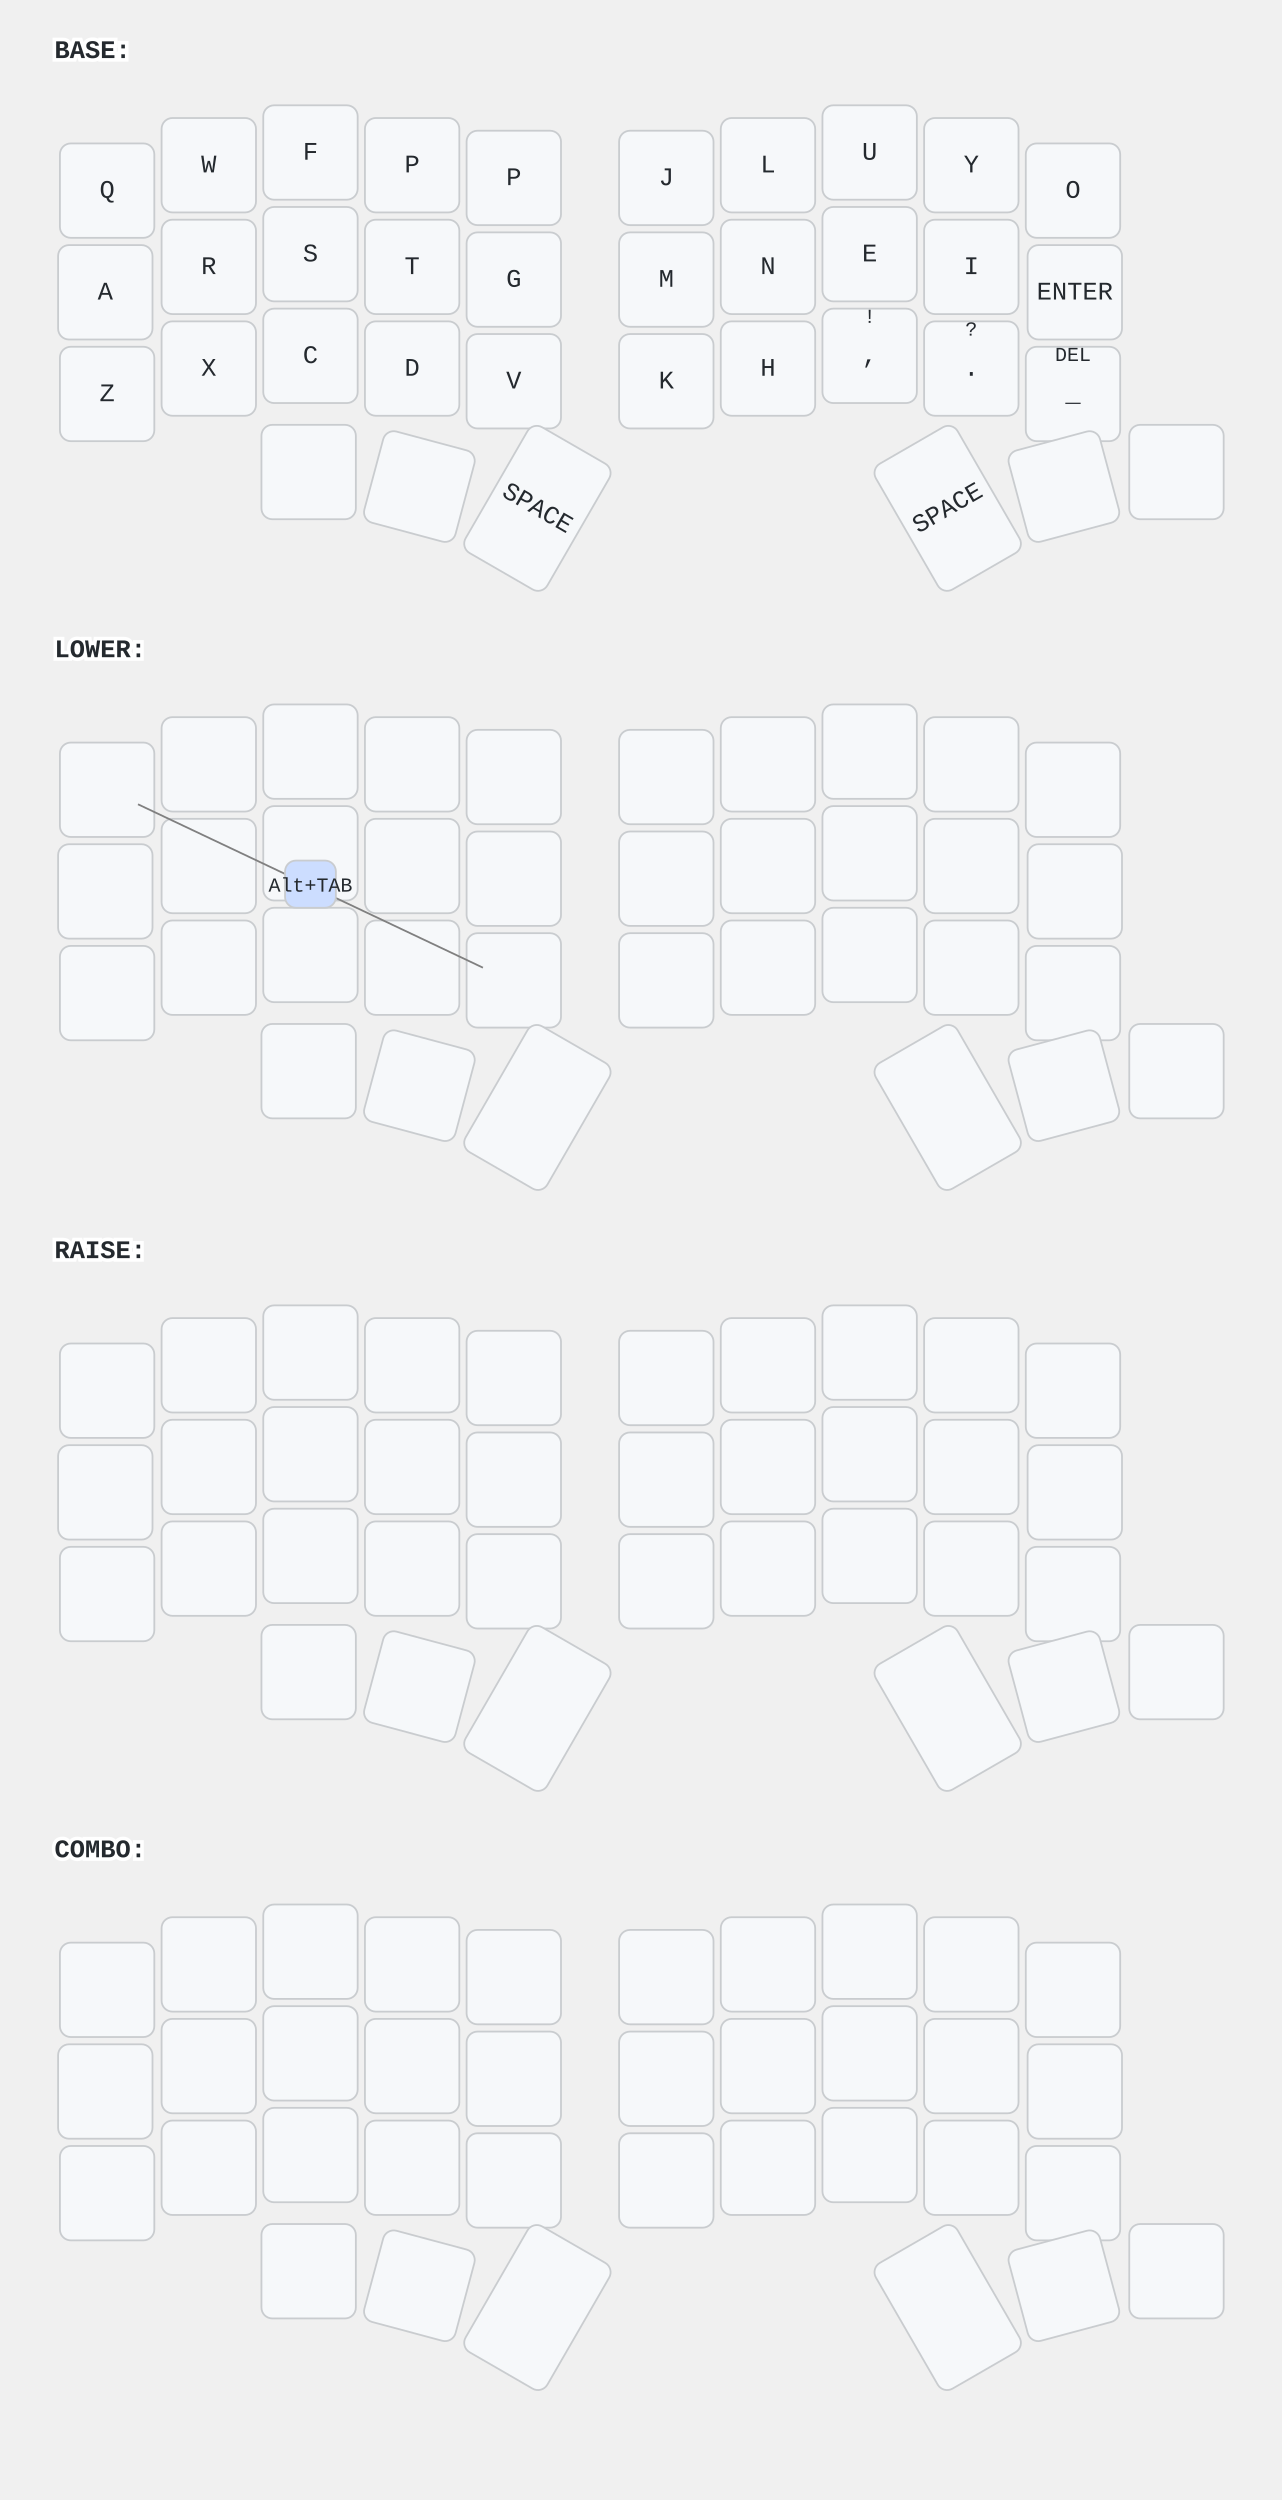
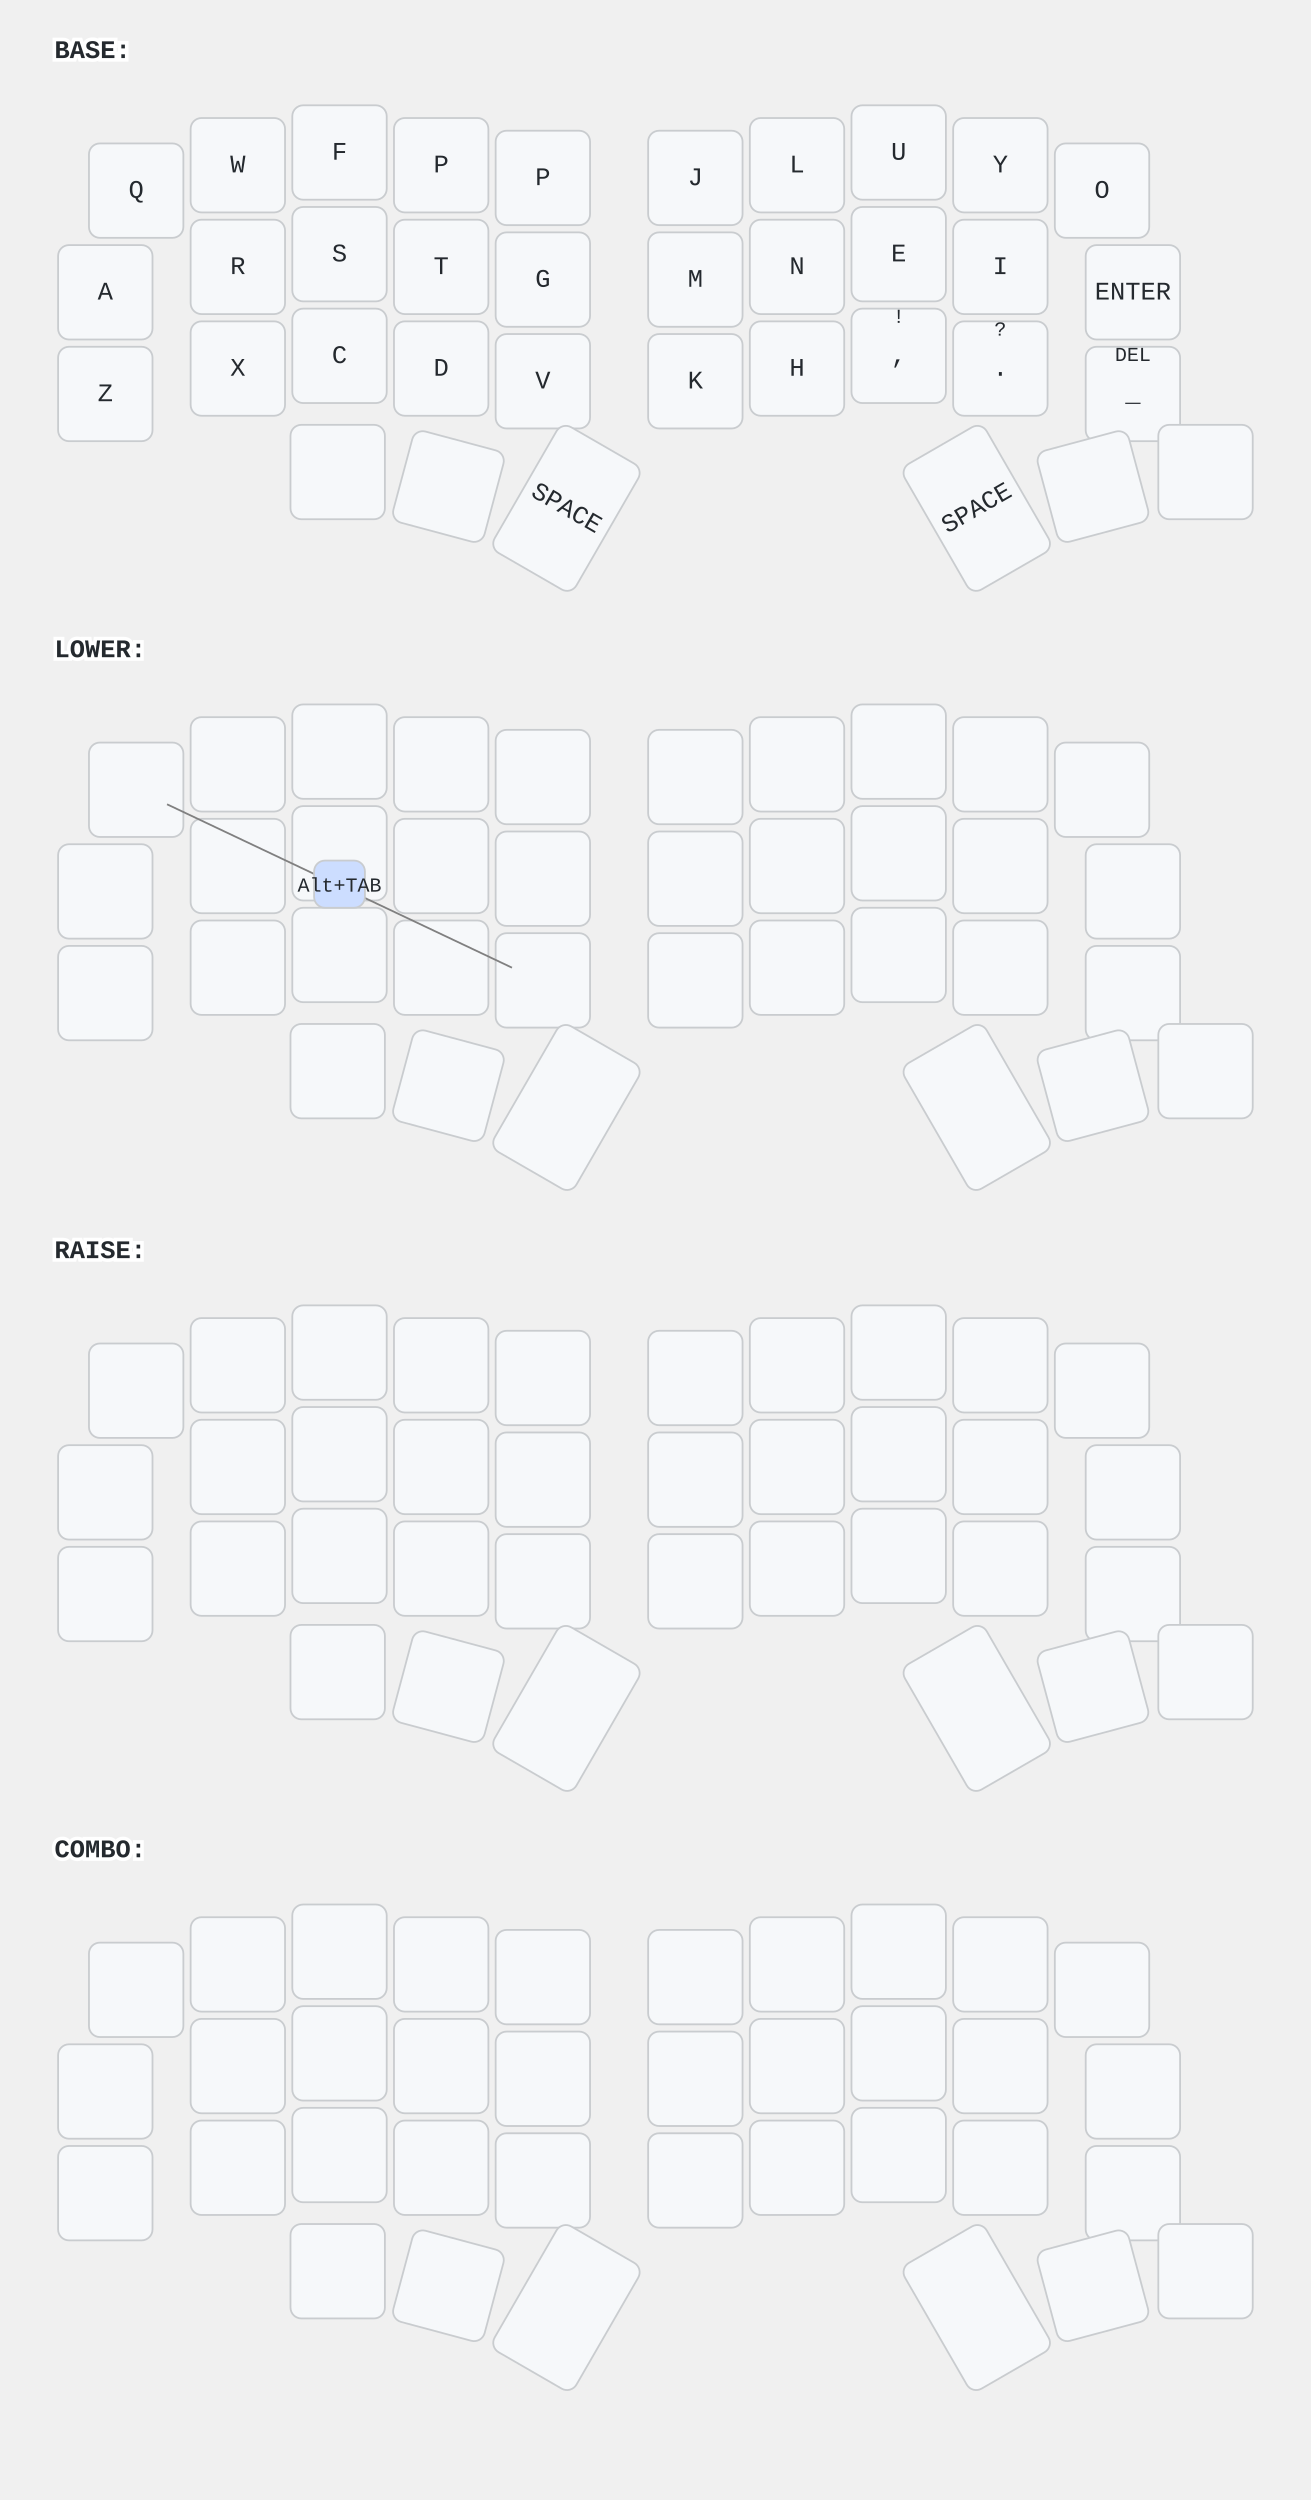
- <svg xmlns="http://www.w3.org/2000/svg" width="706" height="1377" viewBox="0 0 706 1377" class="keymap">
+ <svg xmlns="http://www.w3.org/2000/svg" width="722" height="1377" viewBox="0 0 722 1377" class="keymap">
  <style>/* inherit to force styles through use tags */
svg path {
    fill: inherit;
}

/* font and background color specifications */
svg.keymap {
    font-family: SFMono-Regular,Consolas,Liberation Mono,Menlo,monospace;
    font-size: 14px;
    font-kerning: normal;
    text-rendering: optimizeLegibility;
    fill: #24292e;
}

/* default key styling */
rect.key {
    fill: #f6f8fa;
}

rect.key, rect.combo {
    stroke: #c9cccf;
    stroke-width: 1;
}

/* default key side styling, only used is draw_key_sides is set */
rect.side {
    filter: brightness(90%);
}

/* color accent for combo boxes */
rect.combo, rect.combo-separate {
    fill: #cdf;
}

/* color accent for held keys */
rect.held, rect.combo.held {
    fill: #fdd;
}

/* color accent for ghost (optional) keys */
rect.ghost, rect.combo.ghost {
    stroke-dasharray: 4, 4;
    stroke-width: 2;
}

text {
    text-anchor: middle;
    dominant-baseline: middle;
}

/* styling for layer labels */
text.label {
    font-weight: bold;
    text-anchor: start;
    stroke: white;
    stroke-width: 4;
    paint-order: stroke;
}

/* styling for optional footer */
text.footer {
    text-anchor: end;
    dominant-baseline: auto;
    stroke: white;
    stroke-width: 4;
    paint-order: stroke;
}

/* styling for combo tap, and key non-tap label text */
text.combo, text.hold, text.shifted, text.left, text.right {
    font-size: 11px;
}

text.hold {
    text-anchor: middle;
    dominant-baseline: auto;
}

text.shifted {
    text-anchor: middle;
    dominant-baseline: hanging;
}

text.left {
    text-anchor: start;
}

text.right {
    text-anchor: end;
}

text.layer-activator {
    text-decoration: underline;
}

/* styling for hold/shifted label text in combo box */
text.combo.hold, text.combo.shifted, text.combo.left, text.combo.right {
    font-size: 8px;
}

/* lighter symbol for transparent keys */
text.trans {
    fill: #7b7e81;
}

/* styling for combo dendrons */
path.combo {
    stroke-width: 1;
    stroke: gray;
    fill: none;
}

/* Start Tabler Icons Cleanup */
/* cannot use height/width with glyphs */
.icon-tabler &gt; path {
    fill: inherit;
    stroke: inherit;
    stroke-width: 2;
}
/* hide tabler's default box */
.icon-tabler &gt; path[stroke="none"][fill="none"] {
    visibility: hidden;
}
/* End Tabler Icons Cleanup */
</style>
  <g transform="translate(30, 0)" class="layer-BASE">
    <text x="0" y="28" class="label" id="BASE">BASE:</text>
    <g transform="translate(0, 56)">
-       <g transform="translate(29, 49)" class="key keypos-0">
+       <g transform="translate(45, 49)" class="key keypos-0">
        <rect rx="6" ry="6" x="-26" y="-26" width="52" height="52" class="key" />
        <text x="0" y="0" class="key tap">Q</text>
      </g>
-       <g transform="translate(85, 35)" class="key keypos-1">
+       <g transform="translate(101, 35)" class="key keypos-1">
        <rect rx="6" ry="6" x="-26" y="-26" width="52" height="52" class="key" />
        <text x="0" y="0" class="key tap">W</text>
      </g>
-       <g transform="translate(141, 28)" class="key keypos-2">
+       <g transform="translate(157, 28)" class="key keypos-2">
        <rect rx="6" ry="6" x="-26" y="-26" width="52" height="52" class="key" />
        <text x="0" y="0" class="key tap">F</text>
      </g>
-       <g transform="translate(197, 35)" class="key keypos-3">
+       <g transform="translate(213, 35)" class="key keypos-3">
        <rect rx="6" ry="6" x="-26" y="-26" width="52" height="52" class="key" />
        <text x="0" y="0" class="key tap">P</text>
      </g>
-       <g transform="translate(253, 42)" class="key keypos-4">
+       <g transform="translate(269, 42)" class="key keypos-4">
        <rect rx="6" ry="6" x="-26" y="-26" width="52" height="52" class="key" />
        <text x="0" y="0" class="key tap">P</text>
      </g>
-       <g transform="translate(337, 42)" class="key keypos-5">
+       <g transform="translate(353, 42)" class="key keypos-5">
        <rect rx="6" ry="6" x="-26" y="-26" width="52" height="52" class="key" />
        <text x="0" y="0" class="key tap">J</text>
      </g>
-       <g transform="translate(393, 35)" class="key keypos-6">
+       <g transform="translate(409, 35)" class="key keypos-6">
        <rect rx="6" ry="6" x="-26" y="-26" width="52" height="52" class="key" />
        <text x="0" y="0" class="key tap">L</text>
      </g>
-       <g transform="translate(449, 28)" class="key keypos-7">
+       <g transform="translate(465, 28)" class="key keypos-7">
        <rect rx="6" ry="6" x="-26" y="-26" width="52" height="52" class="key" />
        <text x="0" y="0" class="key tap">U</text>
      </g>
-       <g transform="translate(505, 35)" class="key keypos-8">
+       <g transform="translate(521, 35)" class="key keypos-8">
        <rect rx="6" ry="6" x="-26" y="-26" width="52" height="52" class="key" />
        <text x="0" y="0" class="key tap">Y</text>
      </g>
-       <g transform="translate(561, 49)" class="key keypos-9">
+       <g transform="translate(577, 49)" class="key keypos-9">
        <rect rx="6" ry="6" x="-26" y="-26" width="52" height="52" class="key" />
        <text x="0" y="0" class="key tap">O</text>
      </g>
      <g transform="translate(28, 105)" class="key keypos-10">
        <rect rx="6" ry="6" x="-26" y="-26" width="52" height="52" class="key" />
        <text x="0" y="0" class="key tap">A</text>
      </g>
-       <g transform="translate(85, 91)" class="key keypos-11">
+       <g transform="translate(101, 91)" class="key keypos-11">
        <rect rx="6" ry="6" x="-26" y="-26" width="52" height="52" class="key" />
        <text x="0" y="0" class="key tap">R</text>
      </g>
-       <g transform="translate(141, 84)" class="key keypos-12">
+       <g transform="translate(157, 84)" class="key keypos-12">
        <rect rx="6" ry="6" x="-26" y="-26" width="52" height="52" class="key" />
        <text x="0" y="0" class="key tap">S</text>
      </g>
-       <g transform="translate(197, 91)" class="key keypos-13">
+       <g transform="translate(213, 91)" class="key keypos-13">
        <rect rx="6" ry="6" x="-26" y="-26" width="52" height="52" class="key" />
        <text x="0" y="0" class="key tap">T</text>
      </g>
-       <g transform="translate(253, 98)" class="key keypos-14">
+       <g transform="translate(269, 98)" class="key keypos-14">
        <rect rx="6" ry="6" x="-26" y="-26" width="52" height="52" class="key" />
        <text x="0" y="0" class="key tap">G</text>
      </g>
-       <g transform="translate(337, 98)" class="key keypos-15">
+       <g transform="translate(353, 98)" class="key keypos-15">
        <rect rx="6" ry="6" x="-26" y="-26" width="52" height="52" class="key" />
        <text x="0" y="0" class="key tap">M</text>
      </g>
-       <g transform="translate(393, 91)" class="key keypos-16">
+       <g transform="translate(409, 91)" class="key keypos-16">
        <rect rx="6" ry="6" x="-26" y="-26" width="52" height="52" class="key" />
        <text x="0" y="0" class="key tap">N</text>
      </g>
-       <g transform="translate(449, 84)" class="key keypos-17">
+       <g transform="translate(465, 84)" class="key keypos-17">
        <rect rx="6" ry="6" x="-26" y="-26" width="52" height="52" class="key" />
        <text x="0" y="0" class="key tap">E</text>
      </g>
-       <g transform="translate(505, 91)" class="key keypos-18">
+       <g transform="translate(521, 91)" class="key keypos-18">
        <rect rx="6" ry="6" x="-26" y="-26" width="52" height="52" class="key" />
        <text x="0" y="0" class="key tap">I</text>
      </g>
-       <g transform="translate(562, 105)" class="key keypos-19">
+       <g transform="translate(594, 105)" class="key keypos-19">
        <rect rx="6" ry="6" x="-26" y="-26" width="52" height="52" class="key" />
        <text x="0" y="0" class="key tap">ENTER</text>
      </g>
-       <g transform="translate(29, 161)" class="key keypos-20">
+       <g transform="translate(28, 161)" class="key keypos-20">
        <rect rx="6" ry="6" x="-26" y="-26" width="52" height="52" class="key" />
        <text x="0" y="0" class="key tap">Z</text>
      </g>
-       <g transform="translate(85, 147)" class="key keypos-21">
+       <g transform="translate(101, 147)" class="key keypos-21">
        <rect rx="6" ry="6" x="-26" y="-26" width="52" height="52" class="key" />
        <text x="0" y="0" class="key tap">X</text>
      </g>
-       <g transform="translate(141, 140)" class="key keypos-22">
+       <g transform="translate(157, 140)" class="key keypos-22">
        <rect rx="6" ry="6" x="-26" y="-26" width="52" height="52" class="key" />
        <text x="0" y="0" class="key tap">C</text>
      </g>
-       <g transform="translate(197, 147)" class="key keypos-23">
+       <g transform="translate(213, 147)" class="key keypos-23">
        <rect rx="6" ry="6" x="-26" y="-26" width="52" height="52" class="key" />
        <text x="0" y="0" class="key tap">D</text>
      </g>
-       <g transform="translate(253, 154)" class="key keypos-24">
+       <g transform="translate(269, 154)" class="key keypos-24">
        <rect rx="6" ry="6" x="-26" y="-26" width="52" height="52" class="key" />
        <text x="0" y="0" class="key tap">V</text>
      </g>
-       <g transform="translate(337, 154)" class="key keypos-25">
+       <g transform="translate(353, 154)" class="key keypos-25">
        <rect rx="6" ry="6" x="-26" y="-26" width="52" height="52" class="key" />
        <text x="0" y="0" class="key tap">K</text>
      </g>
-       <g transform="translate(393, 147)" class="key keypos-26">
+       <g transform="translate(409, 147)" class="key keypos-26">
        <rect rx="6" ry="6" x="-26" y="-26" width="52" height="52" class="key" />
        <text x="0" y="0" class="key tap">H</text>
      </g>
-       <g transform="translate(449, 140)" class="key keypos-27">
+       <g transform="translate(465, 140)" class="key keypos-27">
        <rect rx="6" ry="6" x="-26" y="-26" width="52" height="52" class="key" />
        <text x="0" y="0" class="key tap">,</text>
        <text x="0" y="-24" class="key shifted">!</text>
      </g>
-       <g transform="translate(505, 147)" class="key keypos-28">
+       <g transform="translate(521, 147)" class="key keypos-28">
        <rect rx="6" ry="6" x="-26" y="-26" width="52" height="52" class="key" />
        <text x="0" y="0" class="key tap">.</text>
        <text x="0" y="-24" class="key shifted">?</text>
      </g>
-       <g transform="translate(561, 161)" class="key keypos-29">
+       <g transform="translate(594, 161)" class="key keypos-29">
        <rect rx="6" ry="6" x="-26" y="-26" width="52" height="52" class="key" />
        <text x="0" y="0" class="key tap">_</text>
        <text x="0" y="-24" class="key shifted">DEL</text>
      </g>
-       <g transform="translate(140, 204)" class="key keypos-30">
-         <rect rx="6" ry="6" x="-26" y="-26" width="52" height="52" class="key" />
-       </g>
-       <g transform="translate(201, 212) rotate(15.0)" class="key keypos-31">
-         <rect rx="6" ry="6" x="-26" y="-26" width="52" height="52" class="key" />
-       </g>
-       <g transform="translate(266, 224) rotate(30.0)" class="key keypos-32">
+       <g transform="translate(156, 204)" class="key keypos-30">
+         <rect rx="6" ry="6" x="-26" y="-26" width="52" height="52" class="key" />
+       </g>
+       <g transform="translate(217, 212) rotate(15.0)" class="key keypos-31">
+         <rect rx="6" ry="6" x="-26" y="-26" width="52" height="52" class="key" />
+       </g>
+       <g transform="translate(282, 224) rotate(30.0)" class="key keypos-32">
        <rect rx="6" ry="6" x="-26" y="-40" width="52" height="80" class="key" />
        <text x="0" y="0" class="key tap">SPACE</text>
      </g>
-       <g transform="translate(492, 224) rotate(-30.0)" class="key keypos-33">
+       <g transform="translate(508, 224) rotate(-30.0)" class="key keypos-33">
        <rect rx="6" ry="6" x="-26" y="-40" width="52" height="80" class="key" />
        <text x="0" y="0" class="key tap">SPACE</text>
      </g>
-       <g transform="translate(556, 212) rotate(-15.0)" class="key keypos-34">
-         <rect rx="6" ry="6" x="-26" y="-26" width="52" height="52" class="key" />
-       </g>
-       <g transform="translate(618, 204)" class="key keypos-35">
+       <g transform="translate(572, 212) rotate(-15.0)" class="key keypos-34">
+         <rect rx="6" ry="6" x="-26" y="-26" width="52" height="52" class="key" />
+       </g>
+       <g transform="translate(634, 204)" class="key keypos-35">
        <rect rx="6" ry="6" x="-26" y="-26" width="52" height="52" class="key" />
      </g>
    </g>
  </g>
  <g transform="translate(30, 330)" class="layer-LOWER">
    <text x="0" y="28" class="label" id="LOWER">LOWER:</text>
    <g transform="translate(0, 56)">
-       <g transform="translate(29, 49)" class="key keypos-0">
-         <rect rx="6" ry="6" x="-26" y="-26" width="52" height="52" class="key" />
-       </g>
-       <g transform="translate(85, 35)" class="key keypos-1">
-         <rect rx="6" ry="6" x="-26" y="-26" width="52" height="52" class="key" />
-       </g>
-       <g transform="translate(141, 28)" class="key keypos-2">
-         <rect rx="6" ry="6" x="-26" y="-26" width="52" height="52" class="key" />
-       </g>
-       <g transform="translate(197, 35)" class="key keypos-3">
-         <rect rx="6" ry="6" x="-26" y="-26" width="52" height="52" class="key" />
-       </g>
-       <g transform="translate(253, 42)" class="key keypos-4">
-         <rect rx="6" ry="6" x="-26" y="-26" width="52" height="52" class="key" />
-       </g>
-       <g transform="translate(337, 42)" class="key keypos-5">
-         <rect rx="6" ry="6" x="-26" y="-26" width="52" height="52" class="key" />
-       </g>
-       <g transform="translate(393, 35)" class="key keypos-6">
-         <rect rx="6" ry="6" x="-26" y="-26" width="52" height="52" class="key" />
-       </g>
-       <g transform="translate(449, 28)" class="key keypos-7">
-         <rect rx="6" ry="6" x="-26" y="-26" width="52" height="52" class="key" />
-       </g>
-       <g transform="translate(505, 35)" class="key keypos-8">
-         <rect rx="6" ry="6" x="-26" y="-26" width="52" height="52" class="key" />
-       </g>
-       <g transform="translate(561, 49)" class="key keypos-9">
+       <g transform="translate(45, 49)" class="key keypos-0">
+         <rect rx="6" ry="6" x="-26" y="-26" width="52" height="52" class="key" />
+       </g>
+       <g transform="translate(101, 35)" class="key keypos-1">
+         <rect rx="6" ry="6" x="-26" y="-26" width="52" height="52" class="key" />
+       </g>
+       <g transform="translate(157, 28)" class="key keypos-2">
+         <rect rx="6" ry="6" x="-26" y="-26" width="52" height="52" class="key" />
+       </g>
+       <g transform="translate(213, 35)" class="key keypos-3">
+         <rect rx="6" ry="6" x="-26" y="-26" width="52" height="52" class="key" />
+       </g>
+       <g transform="translate(269, 42)" class="key keypos-4">
+         <rect rx="6" ry="6" x="-26" y="-26" width="52" height="52" class="key" />
+       </g>
+       <g transform="translate(353, 42)" class="key keypos-5">
+         <rect rx="6" ry="6" x="-26" y="-26" width="52" height="52" class="key" />
+       </g>
+       <g transform="translate(409, 35)" class="key keypos-6">
+         <rect rx="6" ry="6" x="-26" y="-26" width="52" height="52" class="key" />
+       </g>
+       <g transform="translate(465, 28)" class="key keypos-7">
+         <rect rx="6" ry="6" x="-26" y="-26" width="52" height="52" class="key" />
+       </g>
+       <g transform="translate(521, 35)" class="key keypos-8">
+         <rect rx="6" ry="6" x="-26" y="-26" width="52" height="52" class="key" />
+       </g>
+       <g transform="translate(577, 49)" class="key keypos-9">
        <rect rx="6" ry="6" x="-26" y="-26" width="52" height="52" class="key" />
      </g>
      <g transform="translate(28, 105)" class="key keypos-10">
        <rect rx="6" ry="6" x="-26" y="-26" width="52" height="52" class="key" />
      </g>
-       <g transform="translate(85, 91)" class="key keypos-11">
-         <rect rx="6" ry="6" x="-26" y="-26" width="52" height="52" class="key" />
-       </g>
-       <g transform="translate(141, 84)" class="key keypos-12">
-         <rect rx="6" ry="6" x="-26" y="-26" width="52" height="52" class="key" />
-       </g>
-       <g transform="translate(197, 91)" class="key keypos-13">
-         <rect rx="6" ry="6" x="-26" y="-26" width="52" height="52" class="key" />
-       </g>
-       <g transform="translate(253, 98)" class="key keypos-14">
-         <rect rx="6" ry="6" x="-26" y="-26" width="52" height="52" class="key" />
-       </g>
-       <g transform="translate(337, 98)" class="key keypos-15">
-         <rect rx="6" ry="6" x="-26" y="-26" width="52" height="52" class="key" />
-       </g>
-       <g transform="translate(393, 91)" class="key keypos-16">
-         <rect rx="6" ry="6" x="-26" y="-26" width="52" height="52" class="key" />
-       </g>
-       <g transform="translate(449, 84)" class="key keypos-17">
-         <rect rx="6" ry="6" x="-26" y="-26" width="52" height="52" class="key" />
-       </g>
-       <g transform="translate(505, 91)" class="key keypos-18">
-         <rect rx="6" ry="6" x="-26" y="-26" width="52" height="52" class="key" />
-       </g>
-       <g transform="translate(562, 105)" class="key keypos-19">
-         <rect rx="6" ry="6" x="-26" y="-26" width="52" height="52" class="key" />
-       </g>
-       <g transform="translate(29, 161)" class="key keypos-20">
-         <rect rx="6" ry="6" x="-26" y="-26" width="52" height="52" class="key" />
-       </g>
-       <g transform="translate(85, 147)" class="key keypos-21">
-         <rect rx="6" ry="6" x="-26" y="-26" width="52" height="52" class="key" />
-       </g>
-       <g transform="translate(141, 140)" class="key keypos-22">
-         <rect rx="6" ry="6" x="-26" y="-26" width="52" height="52" class="key" />
-       </g>
-       <g transform="translate(197, 147)" class="key keypos-23">
-         <rect rx="6" ry="6" x="-26" y="-26" width="52" height="52" class="key" />
-       </g>
-       <g transform="translate(253, 154)" class="key keypos-24">
-         <rect rx="6" ry="6" x="-26" y="-26" width="52" height="52" class="key" />
-       </g>
-       <g transform="translate(337, 154)" class="key keypos-25">
-         <rect rx="6" ry="6" x="-26" y="-26" width="52" height="52" class="key" />
-       </g>
-       <g transform="translate(393, 147)" class="key keypos-26">
-         <rect rx="6" ry="6" x="-26" y="-26" width="52" height="52" class="key" />
-       </g>
-       <g transform="translate(449, 140)" class="key keypos-27">
-         <rect rx="6" ry="6" x="-26" y="-26" width="52" height="52" class="key" />
-       </g>
-       <g transform="translate(505, 147)" class="key keypos-28">
-         <rect rx="6" ry="6" x="-26" y="-26" width="52" height="52" class="key" />
-       </g>
-       <g transform="translate(561, 161)" class="key keypos-29">
-         <rect rx="6" ry="6" x="-26" y="-26" width="52" height="52" class="key" />
-       </g>
-       <g transform="translate(140, 204)" class="key keypos-30">
-         <rect rx="6" ry="6" x="-26" y="-26" width="52" height="52" class="key" />
-       </g>
-       <g transform="translate(201, 212) rotate(15.0)" class="key keypos-31">
-         <rect rx="6" ry="6" x="-26" y="-26" width="52" height="52" class="key" />
-       </g>
-       <g transform="translate(266, 224) rotate(30.0)" class="key keypos-32">
-         <rect rx="6" ry="6" x="-26" y="-40" width="52" height="80" class="key" />
-       </g>
-       <g transform="translate(492, 224) rotate(-30.0)" class="key keypos-33">
-         <rect rx="6" ry="6" x="-26" y="-40" width="52" height="80" class="key" />
-       </g>
-       <g transform="translate(556, 212) rotate(-15.0)" class="key keypos-34">
-         <rect rx="6" ry="6" x="-26" y="-26" width="52" height="52" class="key" />
-       </g>
-       <g transform="translate(618, 204)" class="key keypos-35">
+       <g transform="translate(101, 91)" class="key keypos-11">
+         <rect rx="6" ry="6" x="-26" y="-26" width="52" height="52" class="key" />
+       </g>
+       <g transform="translate(157, 84)" class="key keypos-12">
+         <rect rx="6" ry="6" x="-26" y="-26" width="52" height="52" class="key" />
+       </g>
+       <g transform="translate(213, 91)" class="key keypos-13">
+         <rect rx="6" ry="6" x="-26" y="-26" width="52" height="52" class="key" />
+       </g>
+       <g transform="translate(269, 98)" class="key keypos-14">
+         <rect rx="6" ry="6" x="-26" y="-26" width="52" height="52" class="key" />
+       </g>
+       <g transform="translate(353, 98)" class="key keypos-15">
+         <rect rx="6" ry="6" x="-26" y="-26" width="52" height="52" class="key" />
+       </g>
+       <g transform="translate(409, 91)" class="key keypos-16">
+         <rect rx="6" ry="6" x="-26" y="-26" width="52" height="52" class="key" />
+       </g>
+       <g transform="translate(465, 84)" class="key keypos-17">
+         <rect rx="6" ry="6" x="-26" y="-26" width="52" height="52" class="key" />
+       </g>
+       <g transform="translate(521, 91)" class="key keypos-18">
+         <rect rx="6" ry="6" x="-26" y="-26" width="52" height="52" class="key" />
+       </g>
+       <g transform="translate(594, 105)" class="key keypos-19">
+         <rect rx="6" ry="6" x="-26" y="-26" width="52" height="52" class="key" />
+       </g>
+       <g transform="translate(28, 161)" class="key keypos-20">
+         <rect rx="6" ry="6" x="-26" y="-26" width="52" height="52" class="key" />
+       </g>
+       <g transform="translate(101, 147)" class="key keypos-21">
+         <rect rx="6" ry="6" x="-26" y="-26" width="52" height="52" class="key" />
+       </g>
+       <g transform="translate(157, 140)" class="key keypos-22">
+         <rect rx="6" ry="6" x="-26" y="-26" width="52" height="52" class="key" />
+       </g>
+       <g transform="translate(213, 147)" class="key keypos-23">
+         <rect rx="6" ry="6" x="-26" y="-26" width="52" height="52" class="key" />
+       </g>
+       <g transform="translate(269, 154)" class="key keypos-24">
+         <rect rx="6" ry="6" x="-26" y="-26" width="52" height="52" class="key" />
+       </g>
+       <g transform="translate(353, 154)" class="key keypos-25">
+         <rect rx="6" ry="6" x="-26" y="-26" width="52" height="52" class="key" />
+       </g>
+       <g transform="translate(409, 147)" class="key keypos-26">
+         <rect rx="6" ry="6" x="-26" y="-26" width="52" height="52" class="key" />
+       </g>
+       <g transform="translate(465, 140)" class="key keypos-27">
+         <rect rx="6" ry="6" x="-26" y="-26" width="52" height="52" class="key" />
+       </g>
+       <g transform="translate(521, 147)" class="key keypos-28">
+         <rect rx="6" ry="6" x="-26" y="-26" width="52" height="52" class="key" />
+       </g>
+       <g transform="translate(594, 161)" class="key keypos-29">
+         <rect rx="6" ry="6" x="-26" y="-26" width="52" height="52" class="key" />
+       </g>
+       <g transform="translate(156, 204)" class="key keypos-30">
+         <rect rx="6" ry="6" x="-26" y="-26" width="52" height="52" class="key" />
+       </g>
+       <g transform="translate(217, 212) rotate(15.0)" class="key keypos-31">
+         <rect rx="6" ry="6" x="-26" y="-26" width="52" height="52" class="key" />
+       </g>
+       <g transform="translate(282, 224) rotate(30.0)" class="key keypos-32">
+         <rect rx="6" ry="6" x="-26" y="-40" width="52" height="80" class="key" />
+       </g>
+       <g transform="translate(508, 224) rotate(-30.0)" class="key keypos-33">
+         <rect rx="6" ry="6" x="-26" y="-40" width="52" height="80" class="key" />
+       </g>
+       <g transform="translate(572, 212) rotate(-15.0)" class="key keypos-34">
+         <rect rx="6" ry="6" x="-26" y="-26" width="52" height="52" class="key" />
+       </g>
+       <g transform="translate(634, 204)" class="key keypos-35">
        <rect rx="6" ry="6" x="-26" y="-26" width="52" height="52" class="key" />
      </g>
      <g class="combo combopos-0">
-         <path d="M141,102 l95,45" class="combo" />
-         <path d="M141,102 l-95,-45" class="combo" />
-         <rect rx="6" ry="6" x="127" y="88" width="28" height="26" class="combo" />
-         <text x="141" y="102" class="combo tap">Alt+TAB</text>
+         <path d="M157,102 l95,45" class="combo" />
+         <path d="M157,102 l-95,-45" class="combo" />
+         <rect rx="6" ry="6" x="143" y="88" width="28" height="26" class="combo" />
+         <text x="157" y="102" class="combo tap">Alt+TAB</text>
      </g>
    </g>
  </g>
  <g transform="translate(30, 661)" class="layer-RAISE">
    <text x="0" y="28" class="label" id="RAISE">RAISE:</text>
    <g transform="translate(0, 56)">
-       <g transform="translate(29, 49)" class="key keypos-0">
-         <rect rx="6" ry="6" x="-26" y="-26" width="52" height="52" class="key" />
-       </g>
-       <g transform="translate(85, 35)" class="key keypos-1">
-         <rect rx="6" ry="6" x="-26" y="-26" width="52" height="52" class="key" />
-       </g>
-       <g transform="translate(141, 28)" class="key keypos-2">
-         <rect rx="6" ry="6" x="-26" y="-26" width="52" height="52" class="key" />
-       </g>
-       <g transform="translate(197, 35)" class="key keypos-3">
-         <rect rx="6" ry="6" x="-26" y="-26" width="52" height="52" class="key" />
-       </g>
-       <g transform="translate(253, 42)" class="key keypos-4">
-         <rect rx="6" ry="6" x="-26" y="-26" width="52" height="52" class="key" />
-       </g>
-       <g transform="translate(337, 42)" class="key keypos-5">
-         <rect rx="6" ry="6" x="-26" y="-26" width="52" height="52" class="key" />
-       </g>
-       <g transform="translate(393, 35)" class="key keypos-6">
-         <rect rx="6" ry="6" x="-26" y="-26" width="52" height="52" class="key" />
-       </g>
-       <g transform="translate(449, 28)" class="key keypos-7">
-         <rect rx="6" ry="6" x="-26" y="-26" width="52" height="52" class="key" />
-       </g>
-       <g transform="translate(505, 35)" class="key keypos-8">
-         <rect rx="6" ry="6" x="-26" y="-26" width="52" height="52" class="key" />
-       </g>
-       <g transform="translate(561, 49)" class="key keypos-9">
+       <g transform="translate(45, 49)" class="key keypos-0">
+         <rect rx="6" ry="6" x="-26" y="-26" width="52" height="52" class="key" />
+       </g>
+       <g transform="translate(101, 35)" class="key keypos-1">
+         <rect rx="6" ry="6" x="-26" y="-26" width="52" height="52" class="key" />
+       </g>
+       <g transform="translate(157, 28)" class="key keypos-2">
+         <rect rx="6" ry="6" x="-26" y="-26" width="52" height="52" class="key" />
+       </g>
+       <g transform="translate(213, 35)" class="key keypos-3">
+         <rect rx="6" ry="6" x="-26" y="-26" width="52" height="52" class="key" />
+       </g>
+       <g transform="translate(269, 42)" class="key keypos-4">
+         <rect rx="6" ry="6" x="-26" y="-26" width="52" height="52" class="key" />
+       </g>
+       <g transform="translate(353, 42)" class="key keypos-5">
+         <rect rx="6" ry="6" x="-26" y="-26" width="52" height="52" class="key" />
+       </g>
+       <g transform="translate(409, 35)" class="key keypos-6">
+         <rect rx="6" ry="6" x="-26" y="-26" width="52" height="52" class="key" />
+       </g>
+       <g transform="translate(465, 28)" class="key keypos-7">
+         <rect rx="6" ry="6" x="-26" y="-26" width="52" height="52" class="key" />
+       </g>
+       <g transform="translate(521, 35)" class="key keypos-8">
+         <rect rx="6" ry="6" x="-26" y="-26" width="52" height="52" class="key" />
+       </g>
+       <g transform="translate(577, 49)" class="key keypos-9">
        <rect rx="6" ry="6" x="-26" y="-26" width="52" height="52" class="key" />
      </g>
      <g transform="translate(28, 105)" class="key keypos-10">
        <rect rx="6" ry="6" x="-26" y="-26" width="52" height="52" class="key" />
      </g>
-       <g transform="translate(85, 91)" class="key keypos-11">
-         <rect rx="6" ry="6" x="-26" y="-26" width="52" height="52" class="key" />
-       </g>
-       <g transform="translate(141, 84)" class="key keypos-12">
-         <rect rx="6" ry="6" x="-26" y="-26" width="52" height="52" class="key" />
-       </g>
-       <g transform="translate(197, 91)" class="key keypos-13">
-         <rect rx="6" ry="6" x="-26" y="-26" width="52" height="52" class="key" />
-       </g>
-       <g transform="translate(253, 98)" class="key keypos-14">
-         <rect rx="6" ry="6" x="-26" y="-26" width="52" height="52" class="key" />
-       </g>
-       <g transform="translate(337, 98)" class="key keypos-15">
-         <rect rx="6" ry="6" x="-26" y="-26" width="52" height="52" class="key" />
-       </g>
-       <g transform="translate(393, 91)" class="key keypos-16">
-         <rect rx="6" ry="6" x="-26" y="-26" width="52" height="52" class="key" />
-       </g>
-       <g transform="translate(449, 84)" class="key keypos-17">
-         <rect rx="6" ry="6" x="-26" y="-26" width="52" height="52" class="key" />
-       </g>
-       <g transform="translate(505, 91)" class="key keypos-18">
-         <rect rx="6" ry="6" x="-26" y="-26" width="52" height="52" class="key" />
-       </g>
-       <g transform="translate(562, 105)" class="key keypos-19">
-         <rect rx="6" ry="6" x="-26" y="-26" width="52" height="52" class="key" />
-       </g>
-       <g transform="translate(29, 161)" class="key keypos-20">
-         <rect rx="6" ry="6" x="-26" y="-26" width="52" height="52" class="key" />
-       </g>
-       <g transform="translate(85, 147)" class="key keypos-21">
-         <rect rx="6" ry="6" x="-26" y="-26" width="52" height="52" class="key" />
-       </g>
-       <g transform="translate(141, 140)" class="key keypos-22">
-         <rect rx="6" ry="6" x="-26" y="-26" width="52" height="52" class="key" />
-       </g>
-       <g transform="translate(197, 147)" class="key keypos-23">
-         <rect rx="6" ry="6" x="-26" y="-26" width="52" height="52" class="key" />
-       </g>
-       <g transform="translate(253, 154)" class="key keypos-24">
-         <rect rx="6" ry="6" x="-26" y="-26" width="52" height="52" class="key" />
-       </g>
-       <g transform="translate(337, 154)" class="key keypos-25">
-         <rect rx="6" ry="6" x="-26" y="-26" width="52" height="52" class="key" />
-       </g>
-       <g transform="translate(393, 147)" class="key keypos-26">
-         <rect rx="6" ry="6" x="-26" y="-26" width="52" height="52" class="key" />
-       </g>
-       <g transform="translate(449, 140)" class="key keypos-27">
-         <rect rx="6" ry="6" x="-26" y="-26" width="52" height="52" class="key" />
-       </g>
-       <g transform="translate(505, 147)" class="key keypos-28">
-         <rect rx="6" ry="6" x="-26" y="-26" width="52" height="52" class="key" />
-       </g>
-       <g transform="translate(561, 161)" class="key keypos-29">
-         <rect rx="6" ry="6" x="-26" y="-26" width="52" height="52" class="key" />
-       </g>
-       <g transform="translate(140, 204)" class="key keypos-30">
-         <rect rx="6" ry="6" x="-26" y="-26" width="52" height="52" class="key" />
-       </g>
-       <g transform="translate(201, 212) rotate(15.0)" class="key keypos-31">
-         <rect rx="6" ry="6" x="-26" y="-26" width="52" height="52" class="key" />
-       </g>
-       <g transform="translate(266, 224) rotate(30.0)" class="key keypos-32">
-         <rect rx="6" ry="6" x="-26" y="-40" width="52" height="80" class="key" />
-       </g>
-       <g transform="translate(492, 224) rotate(-30.0)" class="key keypos-33">
-         <rect rx="6" ry="6" x="-26" y="-40" width="52" height="80" class="key" />
-       </g>
-       <g transform="translate(556, 212) rotate(-15.0)" class="key keypos-34">
-         <rect rx="6" ry="6" x="-26" y="-26" width="52" height="52" class="key" />
-       </g>
-       <g transform="translate(618, 204)" class="key keypos-35">
+       <g transform="translate(101, 91)" class="key keypos-11">
+         <rect rx="6" ry="6" x="-26" y="-26" width="52" height="52" class="key" />
+       </g>
+       <g transform="translate(157, 84)" class="key keypos-12">
+         <rect rx="6" ry="6" x="-26" y="-26" width="52" height="52" class="key" />
+       </g>
+       <g transform="translate(213, 91)" class="key keypos-13">
+         <rect rx="6" ry="6" x="-26" y="-26" width="52" height="52" class="key" />
+       </g>
+       <g transform="translate(269, 98)" class="key keypos-14">
+         <rect rx="6" ry="6" x="-26" y="-26" width="52" height="52" class="key" />
+       </g>
+       <g transform="translate(353, 98)" class="key keypos-15">
+         <rect rx="6" ry="6" x="-26" y="-26" width="52" height="52" class="key" />
+       </g>
+       <g transform="translate(409, 91)" class="key keypos-16">
+         <rect rx="6" ry="6" x="-26" y="-26" width="52" height="52" class="key" />
+       </g>
+       <g transform="translate(465, 84)" class="key keypos-17">
+         <rect rx="6" ry="6" x="-26" y="-26" width="52" height="52" class="key" />
+       </g>
+       <g transform="translate(521, 91)" class="key keypos-18">
+         <rect rx="6" ry="6" x="-26" y="-26" width="52" height="52" class="key" />
+       </g>
+       <g transform="translate(594, 105)" class="key keypos-19">
+         <rect rx="6" ry="6" x="-26" y="-26" width="52" height="52" class="key" />
+       </g>
+       <g transform="translate(28, 161)" class="key keypos-20">
+         <rect rx="6" ry="6" x="-26" y="-26" width="52" height="52" class="key" />
+       </g>
+       <g transform="translate(101, 147)" class="key keypos-21">
+         <rect rx="6" ry="6" x="-26" y="-26" width="52" height="52" class="key" />
+       </g>
+       <g transform="translate(157, 140)" class="key keypos-22">
+         <rect rx="6" ry="6" x="-26" y="-26" width="52" height="52" class="key" />
+       </g>
+       <g transform="translate(213, 147)" class="key keypos-23">
+         <rect rx="6" ry="6" x="-26" y="-26" width="52" height="52" class="key" />
+       </g>
+       <g transform="translate(269, 154)" class="key keypos-24">
+         <rect rx="6" ry="6" x="-26" y="-26" width="52" height="52" class="key" />
+       </g>
+       <g transform="translate(353, 154)" class="key keypos-25">
+         <rect rx="6" ry="6" x="-26" y="-26" width="52" height="52" class="key" />
+       </g>
+       <g transform="translate(409, 147)" class="key keypos-26">
+         <rect rx="6" ry="6" x="-26" y="-26" width="52" height="52" class="key" />
+       </g>
+       <g transform="translate(465, 140)" class="key keypos-27">
+         <rect rx="6" ry="6" x="-26" y="-26" width="52" height="52" class="key" />
+       </g>
+       <g transform="translate(521, 147)" class="key keypos-28">
+         <rect rx="6" ry="6" x="-26" y="-26" width="52" height="52" class="key" />
+       </g>
+       <g transform="translate(594, 161)" class="key keypos-29">
+         <rect rx="6" ry="6" x="-26" y="-26" width="52" height="52" class="key" />
+       </g>
+       <g transform="translate(156, 204)" class="key keypos-30">
+         <rect rx="6" ry="6" x="-26" y="-26" width="52" height="52" class="key" />
+       </g>
+       <g transform="translate(217, 212) rotate(15.0)" class="key keypos-31">
+         <rect rx="6" ry="6" x="-26" y="-26" width="52" height="52" class="key" />
+       </g>
+       <g transform="translate(282, 224) rotate(30.0)" class="key keypos-32">
+         <rect rx="6" ry="6" x="-26" y="-40" width="52" height="80" class="key" />
+       </g>
+       <g transform="translate(508, 224) rotate(-30.0)" class="key keypos-33">
+         <rect rx="6" ry="6" x="-26" y="-40" width="52" height="80" class="key" />
+       </g>
+       <g transform="translate(572, 212) rotate(-15.0)" class="key keypos-34">
+         <rect rx="6" ry="6" x="-26" y="-26" width="52" height="52" class="key" />
+       </g>
+       <g transform="translate(634, 204)" class="key keypos-35">
        <rect rx="6" ry="6" x="-26" y="-26" width="52" height="52" class="key" />
      </g>
    </g>
  </g>
  <g transform="translate(30, 991)" class="layer-COMBO">
    <text x="0" y="28" class="label" id="COMBO">COMBO:</text>
    <g transform="translate(0, 56)">
-       <g transform="translate(29, 49)" class="key keypos-0">
-         <rect rx="6" ry="6" x="-26" y="-26" width="52" height="52" class="key" />
-       </g>
-       <g transform="translate(85, 35)" class="key keypos-1">
-         <rect rx="6" ry="6" x="-26" y="-26" width="52" height="52" class="key" />
-       </g>
-       <g transform="translate(141, 28)" class="key keypos-2">
-         <rect rx="6" ry="6" x="-26" y="-26" width="52" height="52" class="key" />
-       </g>
-       <g transform="translate(197, 35)" class="key keypos-3">
-         <rect rx="6" ry="6" x="-26" y="-26" width="52" height="52" class="key" />
-       </g>
-       <g transform="translate(253, 42)" class="key keypos-4">
-         <rect rx="6" ry="6" x="-26" y="-26" width="52" height="52" class="key" />
-       </g>
-       <g transform="translate(337, 42)" class="key keypos-5">
-         <rect rx="6" ry="6" x="-26" y="-26" width="52" height="52" class="key" />
-       </g>
-       <g transform="translate(393, 35)" class="key keypos-6">
-         <rect rx="6" ry="6" x="-26" y="-26" width="52" height="52" class="key" />
-       </g>
-       <g transform="translate(449, 28)" class="key keypos-7">
-         <rect rx="6" ry="6" x="-26" y="-26" width="52" height="52" class="key" />
-       </g>
-       <g transform="translate(505, 35)" class="key keypos-8">
-         <rect rx="6" ry="6" x="-26" y="-26" width="52" height="52" class="key" />
-       </g>
-       <g transform="translate(561, 49)" class="key keypos-9">
+       <g transform="translate(45, 49)" class="key keypos-0">
+         <rect rx="6" ry="6" x="-26" y="-26" width="52" height="52" class="key" />
+       </g>
+       <g transform="translate(101, 35)" class="key keypos-1">
+         <rect rx="6" ry="6" x="-26" y="-26" width="52" height="52" class="key" />
+       </g>
+       <g transform="translate(157, 28)" class="key keypos-2">
+         <rect rx="6" ry="6" x="-26" y="-26" width="52" height="52" class="key" />
+       </g>
+       <g transform="translate(213, 35)" class="key keypos-3">
+         <rect rx="6" ry="6" x="-26" y="-26" width="52" height="52" class="key" />
+       </g>
+       <g transform="translate(269, 42)" class="key keypos-4">
+         <rect rx="6" ry="6" x="-26" y="-26" width="52" height="52" class="key" />
+       </g>
+       <g transform="translate(353, 42)" class="key keypos-5">
+         <rect rx="6" ry="6" x="-26" y="-26" width="52" height="52" class="key" />
+       </g>
+       <g transform="translate(409, 35)" class="key keypos-6">
+         <rect rx="6" ry="6" x="-26" y="-26" width="52" height="52" class="key" />
+       </g>
+       <g transform="translate(465, 28)" class="key keypos-7">
+         <rect rx="6" ry="6" x="-26" y="-26" width="52" height="52" class="key" />
+       </g>
+       <g transform="translate(521, 35)" class="key keypos-8">
+         <rect rx="6" ry="6" x="-26" y="-26" width="52" height="52" class="key" />
+       </g>
+       <g transform="translate(577, 49)" class="key keypos-9">
        <rect rx="6" ry="6" x="-26" y="-26" width="52" height="52" class="key" />
      </g>
      <g transform="translate(28, 105)" class="key keypos-10">
        <rect rx="6" ry="6" x="-26" y="-26" width="52" height="52" class="key" />
      </g>
-       <g transform="translate(85, 91)" class="key keypos-11">
-         <rect rx="6" ry="6" x="-26" y="-26" width="52" height="52" class="key" />
-       </g>
-       <g transform="translate(141, 84)" class="key keypos-12">
-         <rect rx="6" ry="6" x="-26" y="-26" width="52" height="52" class="key" />
-       </g>
-       <g transform="translate(197, 91)" class="key keypos-13">
-         <rect rx="6" ry="6" x="-26" y="-26" width="52" height="52" class="key" />
-       </g>
-       <g transform="translate(253, 98)" class="key keypos-14">
-         <rect rx="6" ry="6" x="-26" y="-26" width="52" height="52" class="key" />
-       </g>
-       <g transform="translate(337, 98)" class="key keypos-15">
-         <rect rx="6" ry="6" x="-26" y="-26" width="52" height="52" class="key" />
-       </g>
-       <g transform="translate(393, 91)" class="key keypos-16">
-         <rect rx="6" ry="6" x="-26" y="-26" width="52" height="52" class="key" />
-       </g>
-       <g transform="translate(449, 84)" class="key keypos-17">
-         <rect rx="6" ry="6" x="-26" y="-26" width="52" height="52" class="key" />
-       </g>
-       <g transform="translate(505, 91)" class="key keypos-18">
-         <rect rx="6" ry="6" x="-26" y="-26" width="52" height="52" class="key" />
-       </g>
-       <g transform="translate(562, 105)" class="key keypos-19">
-         <rect rx="6" ry="6" x="-26" y="-26" width="52" height="52" class="key" />
-       </g>
-       <g transform="translate(29, 161)" class="key keypos-20">
-         <rect rx="6" ry="6" x="-26" y="-26" width="52" height="52" class="key" />
-       </g>
-       <g transform="translate(85, 147)" class="key keypos-21">
-         <rect rx="6" ry="6" x="-26" y="-26" width="52" height="52" class="key" />
-       </g>
-       <g transform="translate(141, 140)" class="key keypos-22">
-         <rect rx="6" ry="6" x="-26" y="-26" width="52" height="52" class="key" />
-       </g>
-       <g transform="translate(197, 147)" class="key keypos-23">
-         <rect rx="6" ry="6" x="-26" y="-26" width="52" height="52" class="key" />
-       </g>
-       <g transform="translate(253, 154)" class="key keypos-24">
-         <rect rx="6" ry="6" x="-26" y="-26" width="52" height="52" class="key" />
-       </g>
-       <g transform="translate(337, 154)" class="key keypos-25">
-         <rect rx="6" ry="6" x="-26" y="-26" width="52" height="52" class="key" />
-       </g>
-       <g transform="translate(393, 147)" class="key keypos-26">
-         <rect rx="6" ry="6" x="-26" y="-26" width="52" height="52" class="key" />
-       </g>
-       <g transform="translate(449, 140)" class="key keypos-27">
-         <rect rx="6" ry="6" x="-26" y="-26" width="52" height="52" class="key" />
-       </g>
-       <g transform="translate(505, 147)" class="key keypos-28">
-         <rect rx="6" ry="6" x="-26" y="-26" width="52" height="52" class="key" />
-       </g>
-       <g transform="translate(561, 161)" class="key keypos-29">
-         <rect rx="6" ry="6" x="-26" y="-26" width="52" height="52" class="key" />
-       </g>
-       <g transform="translate(140, 204)" class="key keypos-30">
-         <rect rx="6" ry="6" x="-26" y="-26" width="52" height="52" class="key" />
-       </g>
-       <g transform="translate(201, 212) rotate(15.0)" class="key keypos-31">
-         <rect rx="6" ry="6" x="-26" y="-26" width="52" height="52" class="key" />
-       </g>
-       <g transform="translate(266, 224) rotate(30.0)" class="key keypos-32">
-         <rect rx="6" ry="6" x="-26" y="-40" width="52" height="80" class="key" />
-       </g>
-       <g transform="translate(492, 224) rotate(-30.0)" class="key keypos-33">
-         <rect rx="6" ry="6" x="-26" y="-40" width="52" height="80" class="key" />
-       </g>
-       <g transform="translate(556, 212) rotate(-15.0)" class="key keypos-34">
-         <rect rx="6" ry="6" x="-26" y="-26" width="52" height="52" class="key" />
-       </g>
-       <g transform="translate(618, 204)" class="key keypos-35">
+       <g transform="translate(101, 91)" class="key keypos-11">
+         <rect rx="6" ry="6" x="-26" y="-26" width="52" height="52" class="key" />
+       </g>
+       <g transform="translate(157, 84)" class="key keypos-12">
+         <rect rx="6" ry="6" x="-26" y="-26" width="52" height="52" class="key" />
+       </g>
+       <g transform="translate(213, 91)" class="key keypos-13">
+         <rect rx="6" ry="6" x="-26" y="-26" width="52" height="52" class="key" />
+       </g>
+       <g transform="translate(269, 98)" class="key keypos-14">
+         <rect rx="6" ry="6" x="-26" y="-26" width="52" height="52" class="key" />
+       </g>
+       <g transform="translate(353, 98)" class="key keypos-15">
+         <rect rx="6" ry="6" x="-26" y="-26" width="52" height="52" class="key" />
+       </g>
+       <g transform="translate(409, 91)" class="key keypos-16">
+         <rect rx="6" ry="6" x="-26" y="-26" width="52" height="52" class="key" />
+       </g>
+       <g transform="translate(465, 84)" class="key keypos-17">
+         <rect rx="6" ry="6" x="-26" y="-26" width="52" height="52" class="key" />
+       </g>
+       <g transform="translate(521, 91)" class="key keypos-18">
+         <rect rx="6" ry="6" x="-26" y="-26" width="52" height="52" class="key" />
+       </g>
+       <g transform="translate(594, 105)" class="key keypos-19">
+         <rect rx="6" ry="6" x="-26" y="-26" width="52" height="52" class="key" />
+       </g>
+       <g transform="translate(28, 161)" class="key keypos-20">
+         <rect rx="6" ry="6" x="-26" y="-26" width="52" height="52" class="key" />
+       </g>
+       <g transform="translate(101, 147)" class="key keypos-21">
+         <rect rx="6" ry="6" x="-26" y="-26" width="52" height="52" class="key" />
+       </g>
+       <g transform="translate(157, 140)" class="key keypos-22">
+         <rect rx="6" ry="6" x="-26" y="-26" width="52" height="52" class="key" />
+       </g>
+       <g transform="translate(213, 147)" class="key keypos-23">
+         <rect rx="6" ry="6" x="-26" y="-26" width="52" height="52" class="key" />
+       </g>
+       <g transform="translate(269, 154)" class="key keypos-24">
+         <rect rx="6" ry="6" x="-26" y="-26" width="52" height="52" class="key" />
+       </g>
+       <g transform="translate(353, 154)" class="key keypos-25">
+         <rect rx="6" ry="6" x="-26" y="-26" width="52" height="52" class="key" />
+       </g>
+       <g transform="translate(409, 147)" class="key keypos-26">
+         <rect rx="6" ry="6" x="-26" y="-26" width="52" height="52" class="key" />
+       </g>
+       <g transform="translate(465, 140)" class="key keypos-27">
+         <rect rx="6" ry="6" x="-26" y="-26" width="52" height="52" class="key" />
+       </g>
+       <g transform="translate(521, 147)" class="key keypos-28">
+         <rect rx="6" ry="6" x="-26" y="-26" width="52" height="52" class="key" />
+       </g>
+       <g transform="translate(594, 161)" class="key keypos-29">
+         <rect rx="6" ry="6" x="-26" y="-26" width="52" height="52" class="key" />
+       </g>
+       <g transform="translate(156, 204)" class="key keypos-30">
+         <rect rx="6" ry="6" x="-26" y="-26" width="52" height="52" class="key" />
+       </g>
+       <g transform="translate(217, 212) rotate(15.0)" class="key keypos-31">
+         <rect rx="6" ry="6" x="-26" y="-26" width="52" height="52" class="key" />
+       </g>
+       <g transform="translate(282, 224) rotate(30.0)" class="key keypos-32">
+         <rect rx="6" ry="6" x="-26" y="-40" width="52" height="80" class="key" />
+       </g>
+       <g transform="translate(508, 224) rotate(-30.0)" class="key keypos-33">
+         <rect rx="6" ry="6" x="-26" y="-40" width="52" height="80" class="key" />
+       </g>
+       <g transform="translate(572, 212) rotate(-15.0)" class="key keypos-34">
+         <rect rx="6" ry="6" x="-26" y="-26" width="52" height="52" class="key" />
+       </g>
+       <g transform="translate(634, 204)" class="key keypos-35">
        <rect rx="6" ry="6" x="-26" y="-26" width="52" height="52" class="key" />
      </g>
    </g>
  </g>
</svg>
